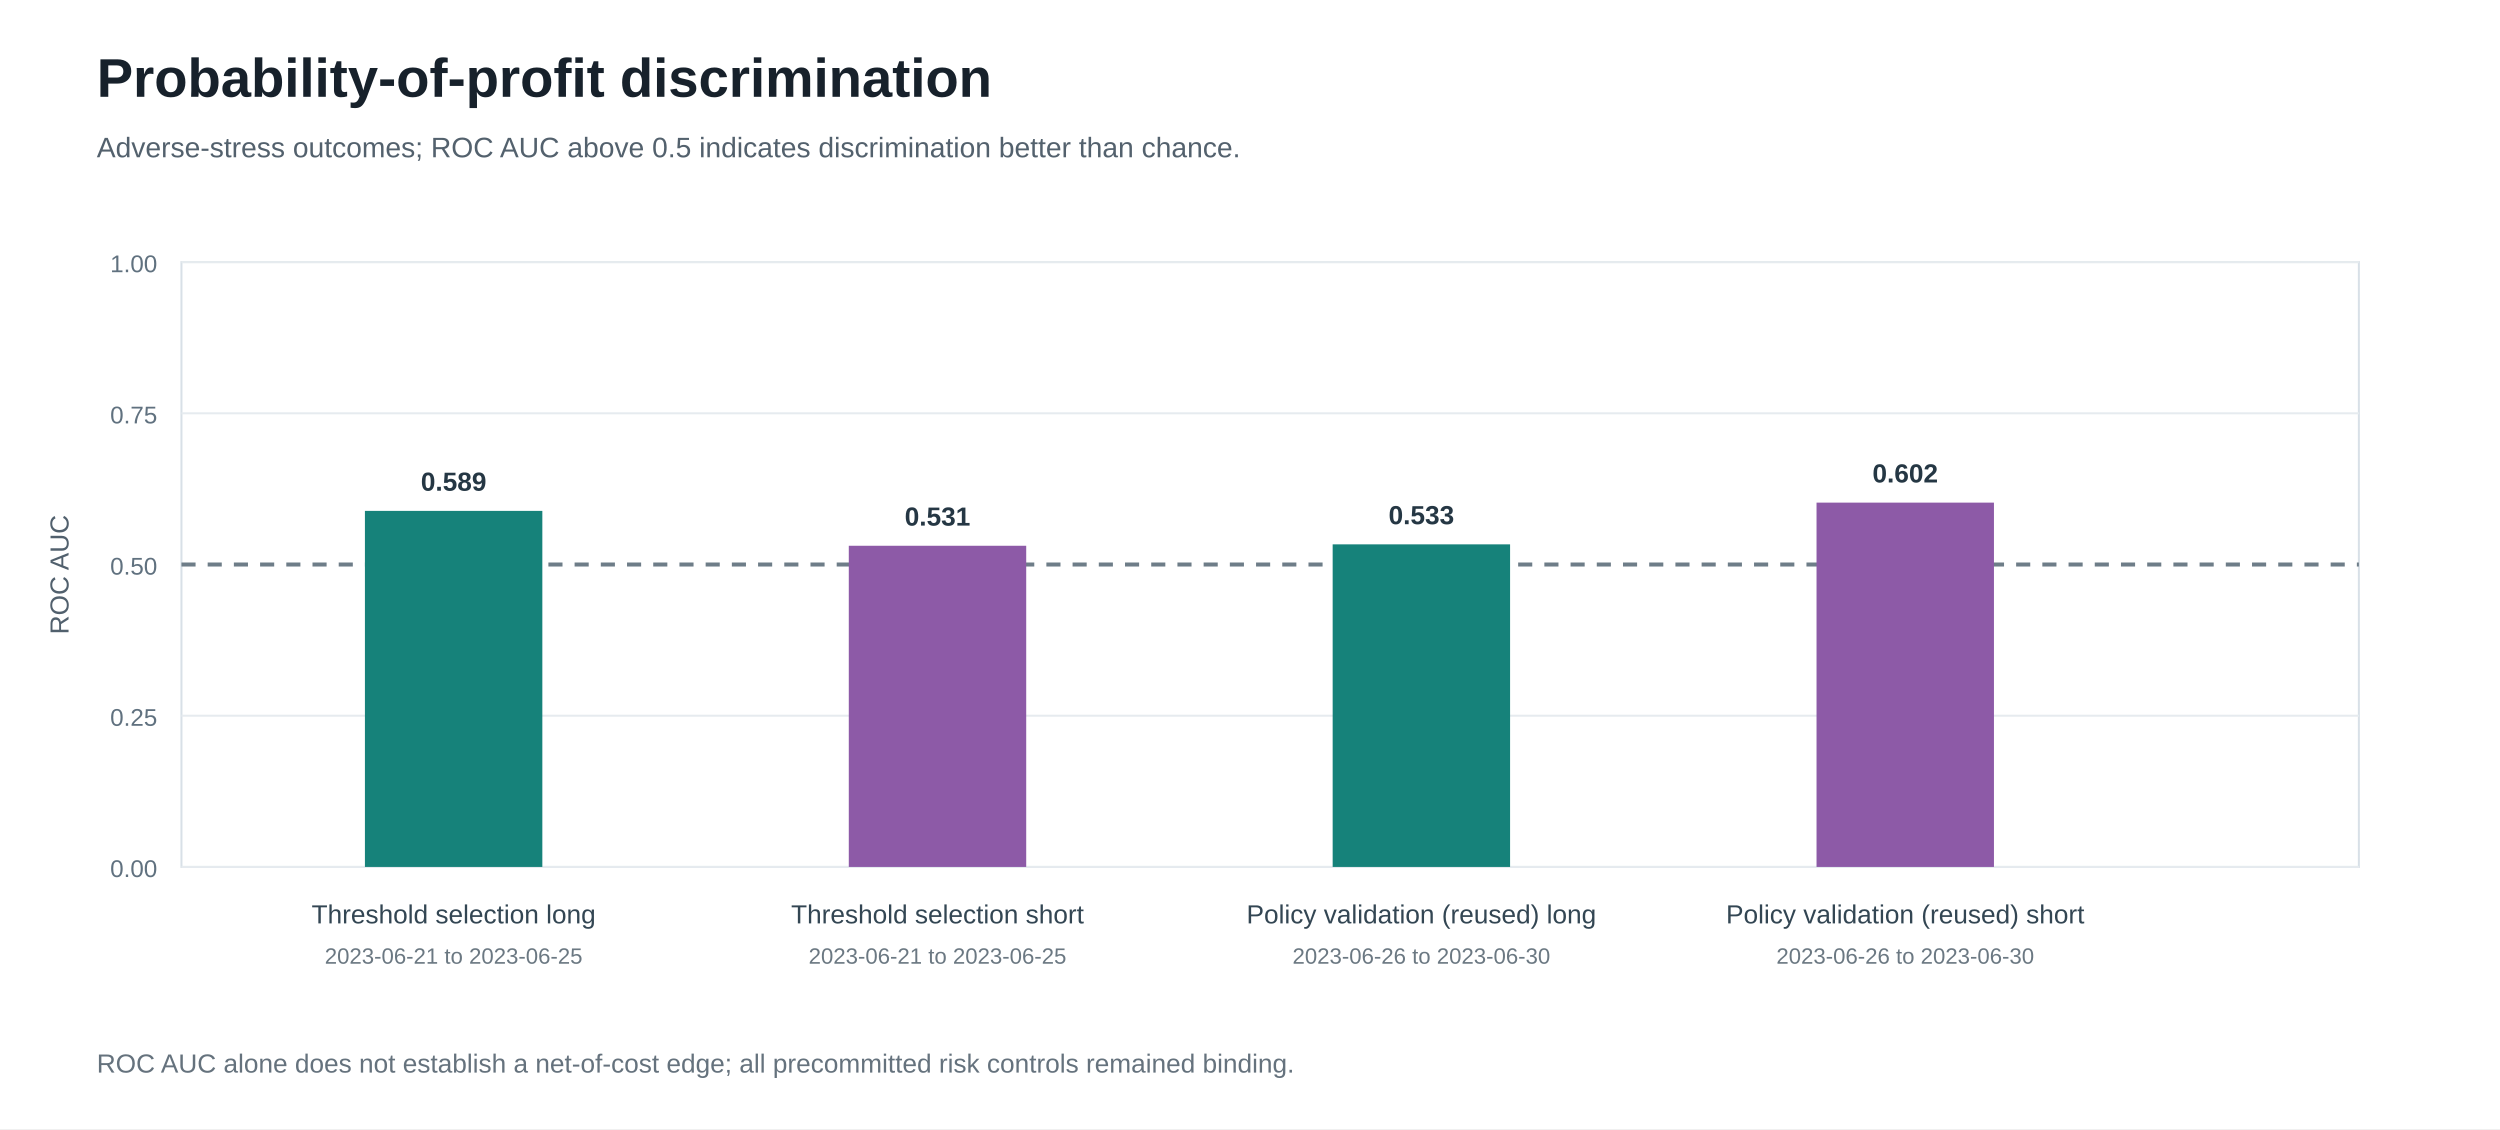
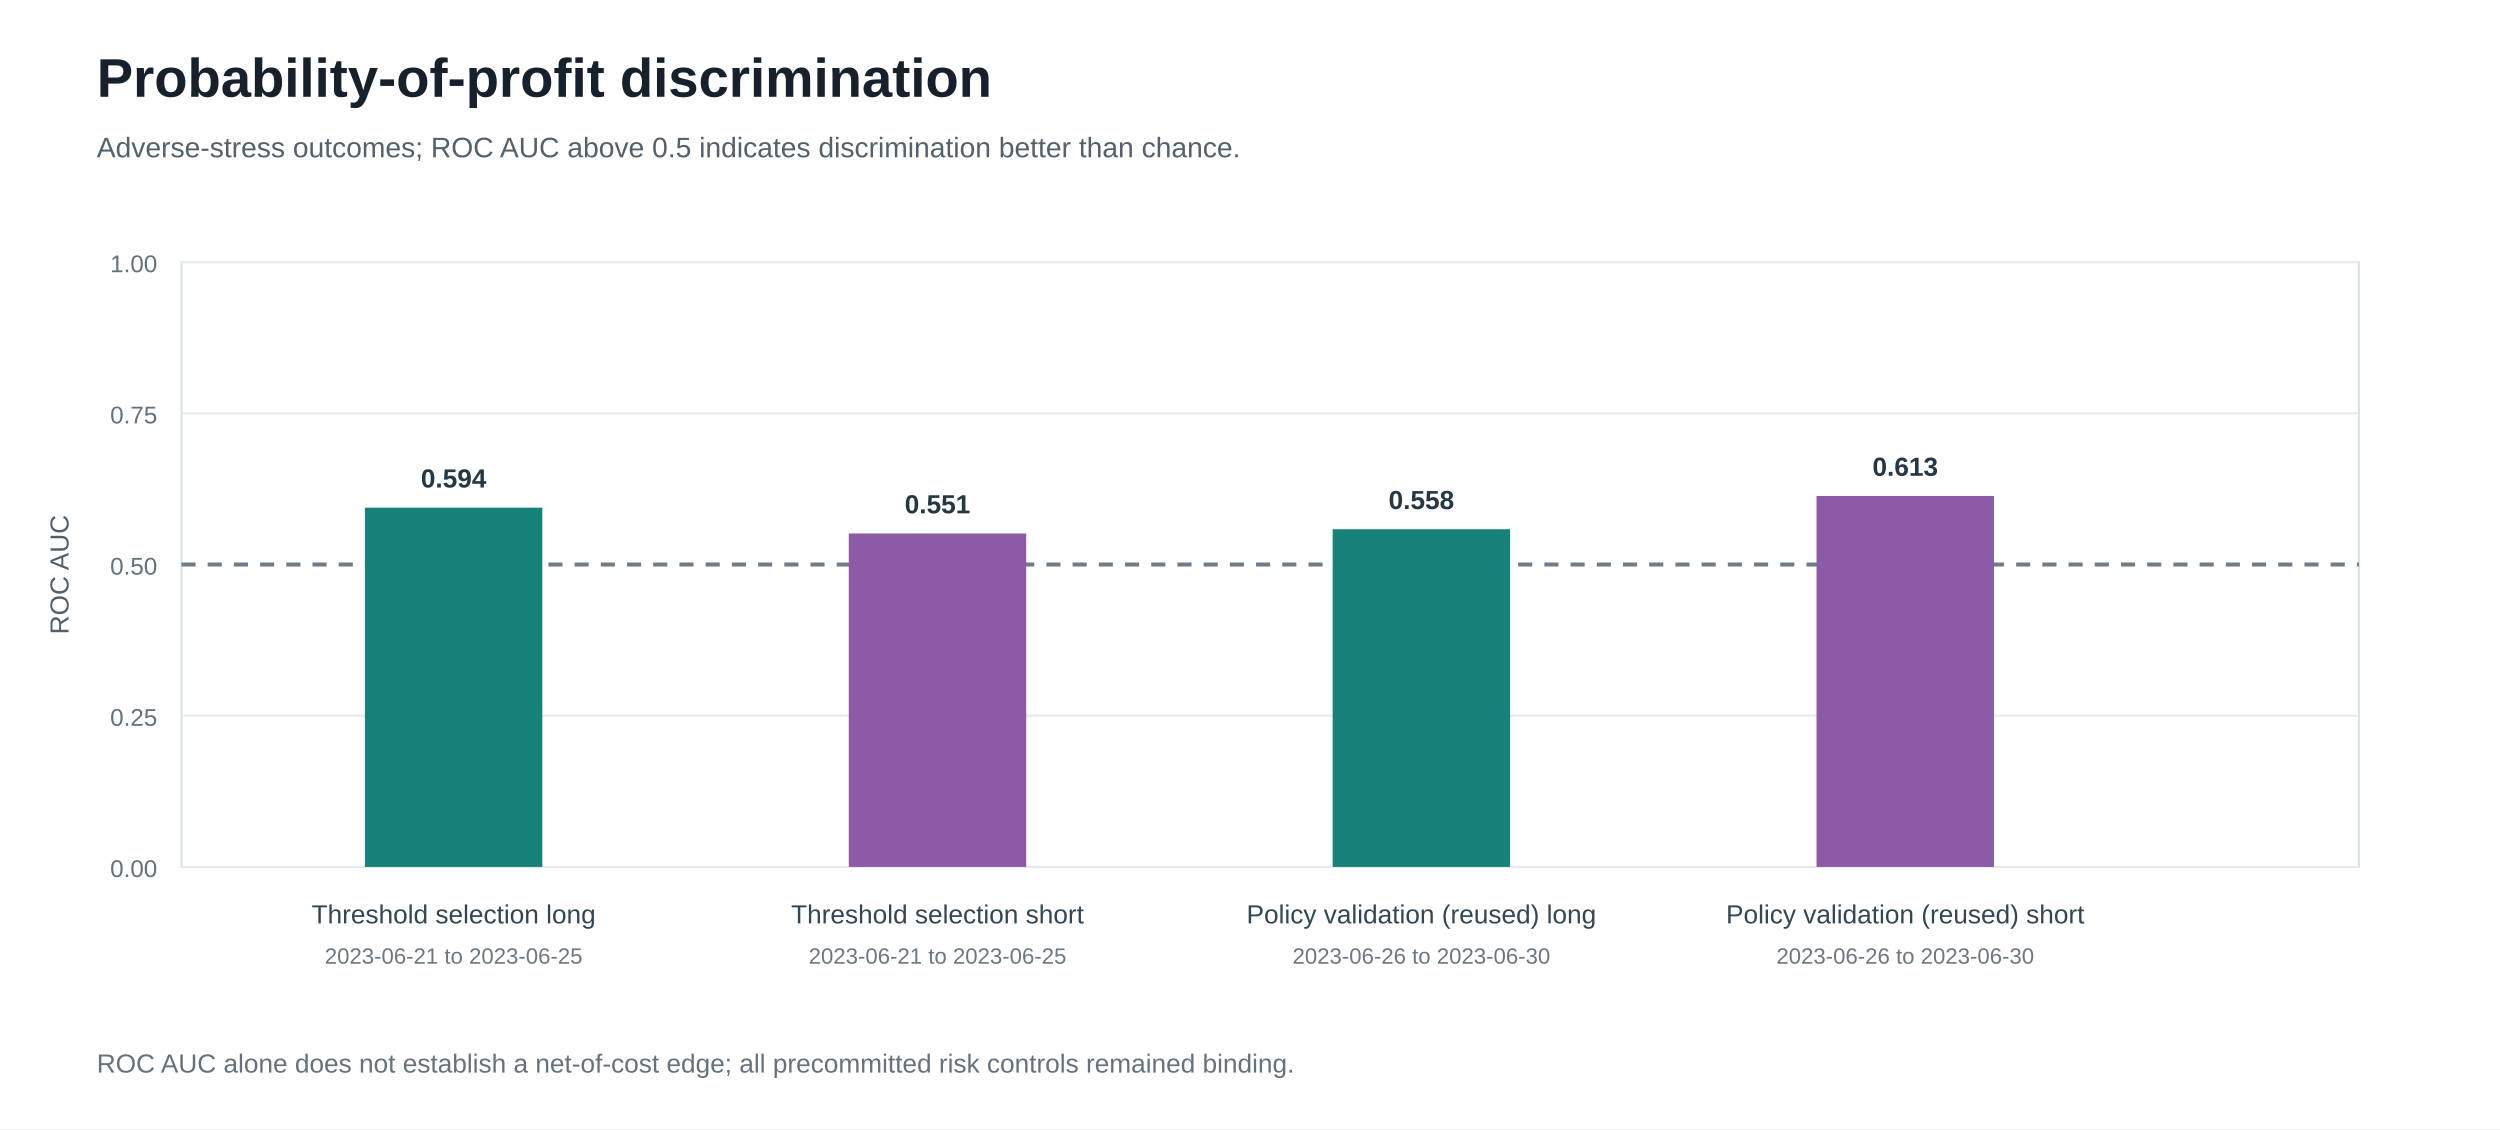
<svg xmlns="http://www.w3.org/2000/svg" width="1240" height="560" viewBox="0 0 1240 560" role="img" aria-labelledby="title desc">
  <rect width="100%" height="100%" fill="#ffffff" />
  <text x="48" y="48" font-family="Segoe UI, Arial, sans-serif" font-size="27" font-weight="700" fill="#17212b">Probability-of-profit discrimination</text>
  <text x="48" y="78" font-family="Segoe UI, Arial, sans-serif" font-size="14" fill="#53616d">Adverse-stress outcomes; ROC AUC above 0.5 indicates discrimination better than chance.</text>
  <rect x="90" y="130" width="1080" height="300" fill="#ffffff" stroke="#d8e0e7" />
  <line x1="90" y1="430.0" x2="1170" y2="430.0" stroke="#e6ebef" stroke-width="1" stroke-dasharray="none" />
  <text x="78" y="435.0" text-anchor="end" font-family="Segoe UI, Arial, sans-serif" font-size="12" fill="#60717f">0.00</text>
  <line x1="90" y1="355.0" x2="1170" y2="355.0" stroke="#e6ebef" stroke-width="1" stroke-dasharray="none" />
  <text x="78" y="360.0" text-anchor="end" font-family="Segoe UI, Arial, sans-serif" font-size="12" fill="#60717f">0.25</text>
  <line x1="90" y1="280.0" x2="1170" y2="280.0" stroke="#6e7d88" stroke-width="2" stroke-dasharray="7 6" />
  <text x="78" y="285.0" text-anchor="end" font-family="Segoe UI, Arial, sans-serif" font-size="12" fill="#60717f">0.50</text>
  <line x1="90" y1="205.0" x2="1170" y2="205.0" stroke="#e6ebef" stroke-width="1" stroke-dasharray="none" />
  <text x="78" y="210.0" text-anchor="end" font-family="Segoe UI, Arial, sans-serif" font-size="12" fill="#60717f">0.75</text>
  <line x1="90" y1="130.0" x2="1170" y2="130.0" stroke="#e6ebef" stroke-width="1" stroke-dasharray="none" />
  <text x="78" y="135.0" text-anchor="end" font-family="Segoe UI, Arial, sans-serif" font-size="12" fill="#60717f">1.00</text>
-   <rect x="181.0" y="253.4" width="88" height="176.6" fill="#16827a" />
-   <text x="225.0" y="243.4" text-anchor="middle" font-family="Segoe UI, Arial, sans-serif" font-size="13" font-weight="700" fill="#253744">0.589</text>
+   <rect x="181.0" y="251.8" width="88" height="178.2" fill="#16827a" />
+   <text x="225.0" y="241.8" text-anchor="middle" font-family="Segoe UI, Arial, sans-serif" font-size="13" font-weight="700" fill="#253744">0.594</text>
  <text x="225.0" y="458" text-anchor="middle" font-family="Segoe UI, Arial, sans-serif" font-size="13" fill="#334653">Threshold selection long</text>
  <text x="225.0" y="478" text-anchor="middle" font-family="Segoe UI, Arial, sans-serif" font-size="11" fill="#6b7882">2023-06-21 to 2023-06-25</text>
-   <rect x="421.0" y="270.7" width="88" height="159.3" fill="#8d5aa7" />
-   <text x="465.0" y="260.7" text-anchor="middle" font-family="Segoe UI, Arial, sans-serif" font-size="13" font-weight="700" fill="#253744">0.531</text>
+   <rect x="421.0" y="264.6" width="88" height="165.4" fill="#8d5aa7" />
+   <text x="465.0" y="254.6" text-anchor="middle" font-family="Segoe UI, Arial, sans-serif" font-size="13" font-weight="700" fill="#253744">0.551</text>
  <text x="465.0" y="458" text-anchor="middle" font-family="Segoe UI, Arial, sans-serif" font-size="13" fill="#334653">Threshold selection short</text>
  <text x="465.0" y="478" text-anchor="middle" font-family="Segoe UI, Arial, sans-serif" font-size="11" fill="#6b7882">2023-06-21 to 2023-06-25</text>
-   <rect x="661.0" y="270.0" width="88" height="160.0" fill="#16827a" />
-   <text x="705.0" y="260.0" text-anchor="middle" font-family="Segoe UI, Arial, sans-serif" font-size="13" font-weight="700" fill="#253744">0.533</text>
+   <rect x="661.0" y="262.5" width="88" height="167.5" fill="#16827a" />
+   <text x="705.0" y="252.5" text-anchor="middle" font-family="Segoe UI, Arial, sans-serif" font-size="13" font-weight="700" fill="#253744">0.558</text>
  <text x="705.0" y="458" text-anchor="middle" font-family="Segoe UI, Arial, sans-serif" font-size="13" fill="#334653">Policy validation (reused) long</text>
  <text x="705.0" y="478" text-anchor="middle" font-family="Segoe UI, Arial, sans-serif" font-size="11" fill="#6b7882">2023-06-26 to 2023-06-30</text>
-   <rect x="901.0" y="249.3" width="88" height="180.7" fill="#8d5aa7" />
-   <text x="945.0" y="239.3" text-anchor="middle" font-family="Segoe UI, Arial, sans-serif" font-size="13" font-weight="700" fill="#253744">0.602</text>
+   <rect x="901.0" y="246.0" width="88" height="184.0" fill="#8d5aa7" />
+   <text x="945.0" y="236.0" text-anchor="middle" font-family="Segoe UI, Arial, sans-serif" font-size="13" font-weight="700" fill="#253744">0.613</text>
  <text x="945.0" y="458" text-anchor="middle" font-family="Segoe UI, Arial, sans-serif" font-size="13" fill="#334653">Policy validation (reused) short</text>
  <text x="945.0" y="478" text-anchor="middle" font-family="Segoe UI, Arial, sans-serif" font-size="11" fill="#6b7882">2023-06-26 to 2023-06-30</text>
  <text x="34" y="285" transform="rotate(-90 34 285)" text-anchor="middle" font-family="Segoe UI, Arial, sans-serif" font-size="13" fill="#51606d">ROC AUC</text>
  <text x="48" y="532" font-family="Segoe UI, Arial, sans-serif" font-size="13" fill="#65727d">ROC AUC alone does not establish a net-of-cost edge; all precommitted risk controls remained binding.</text>
</svg>
